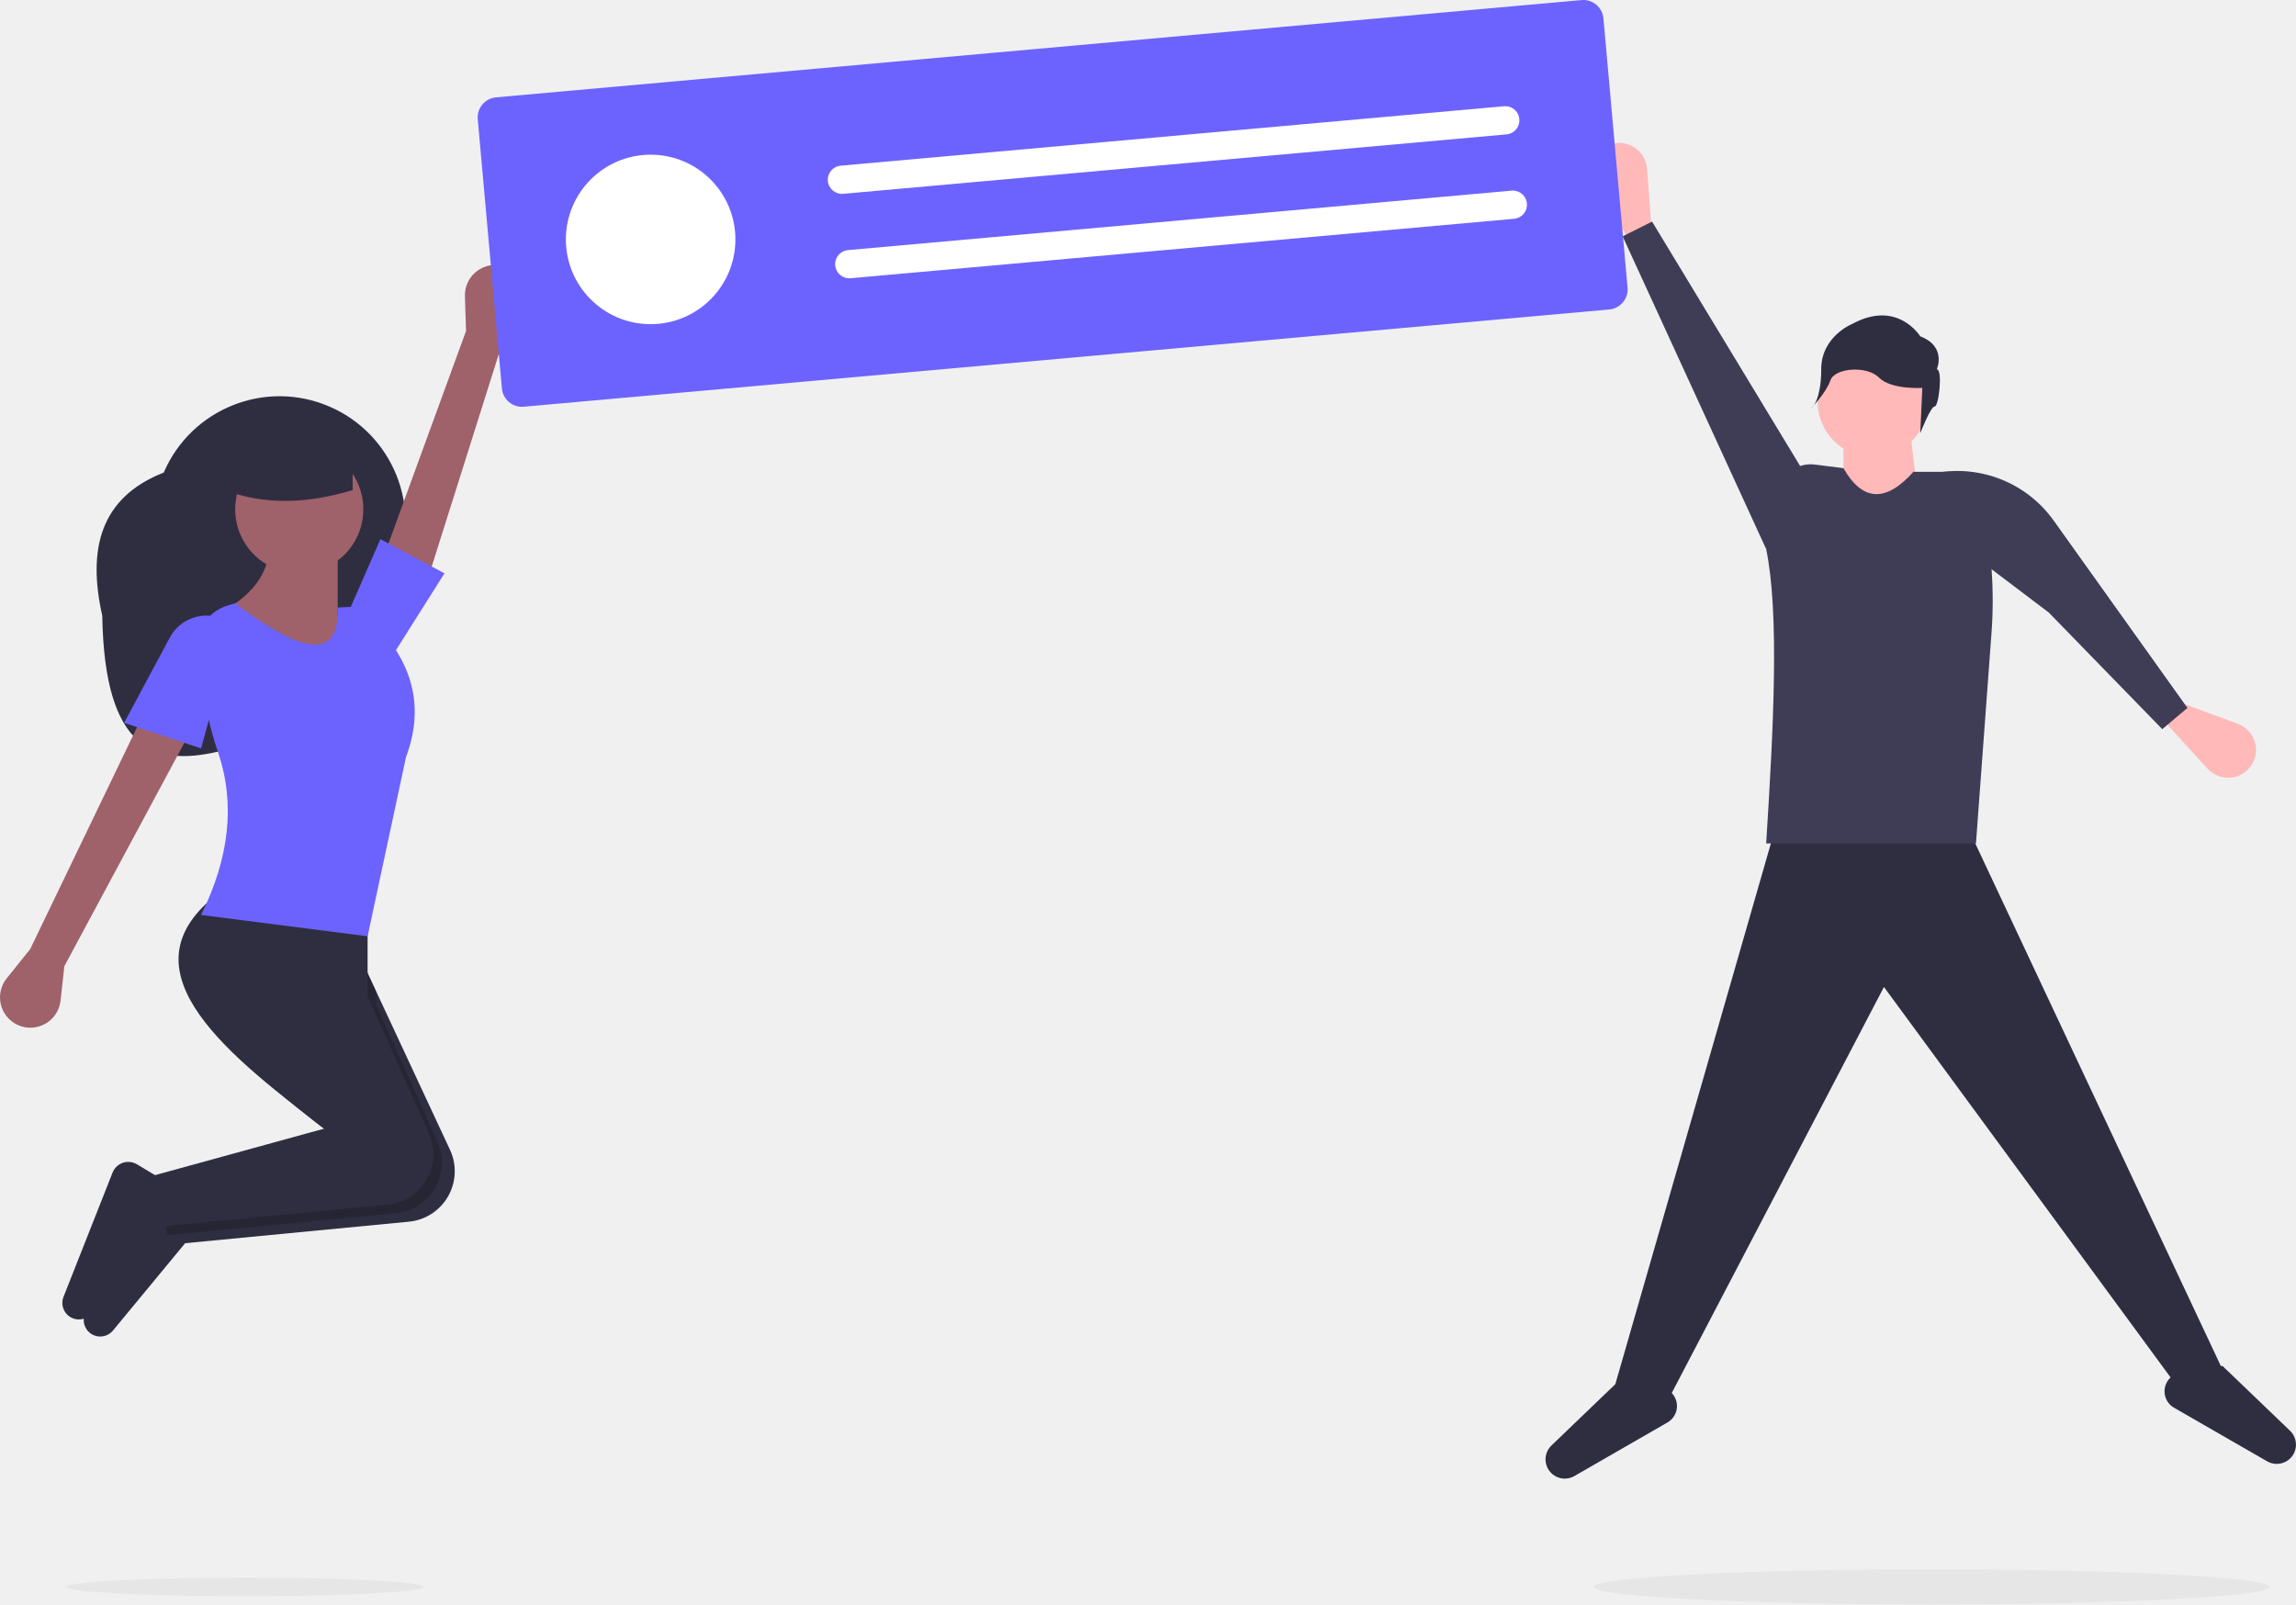
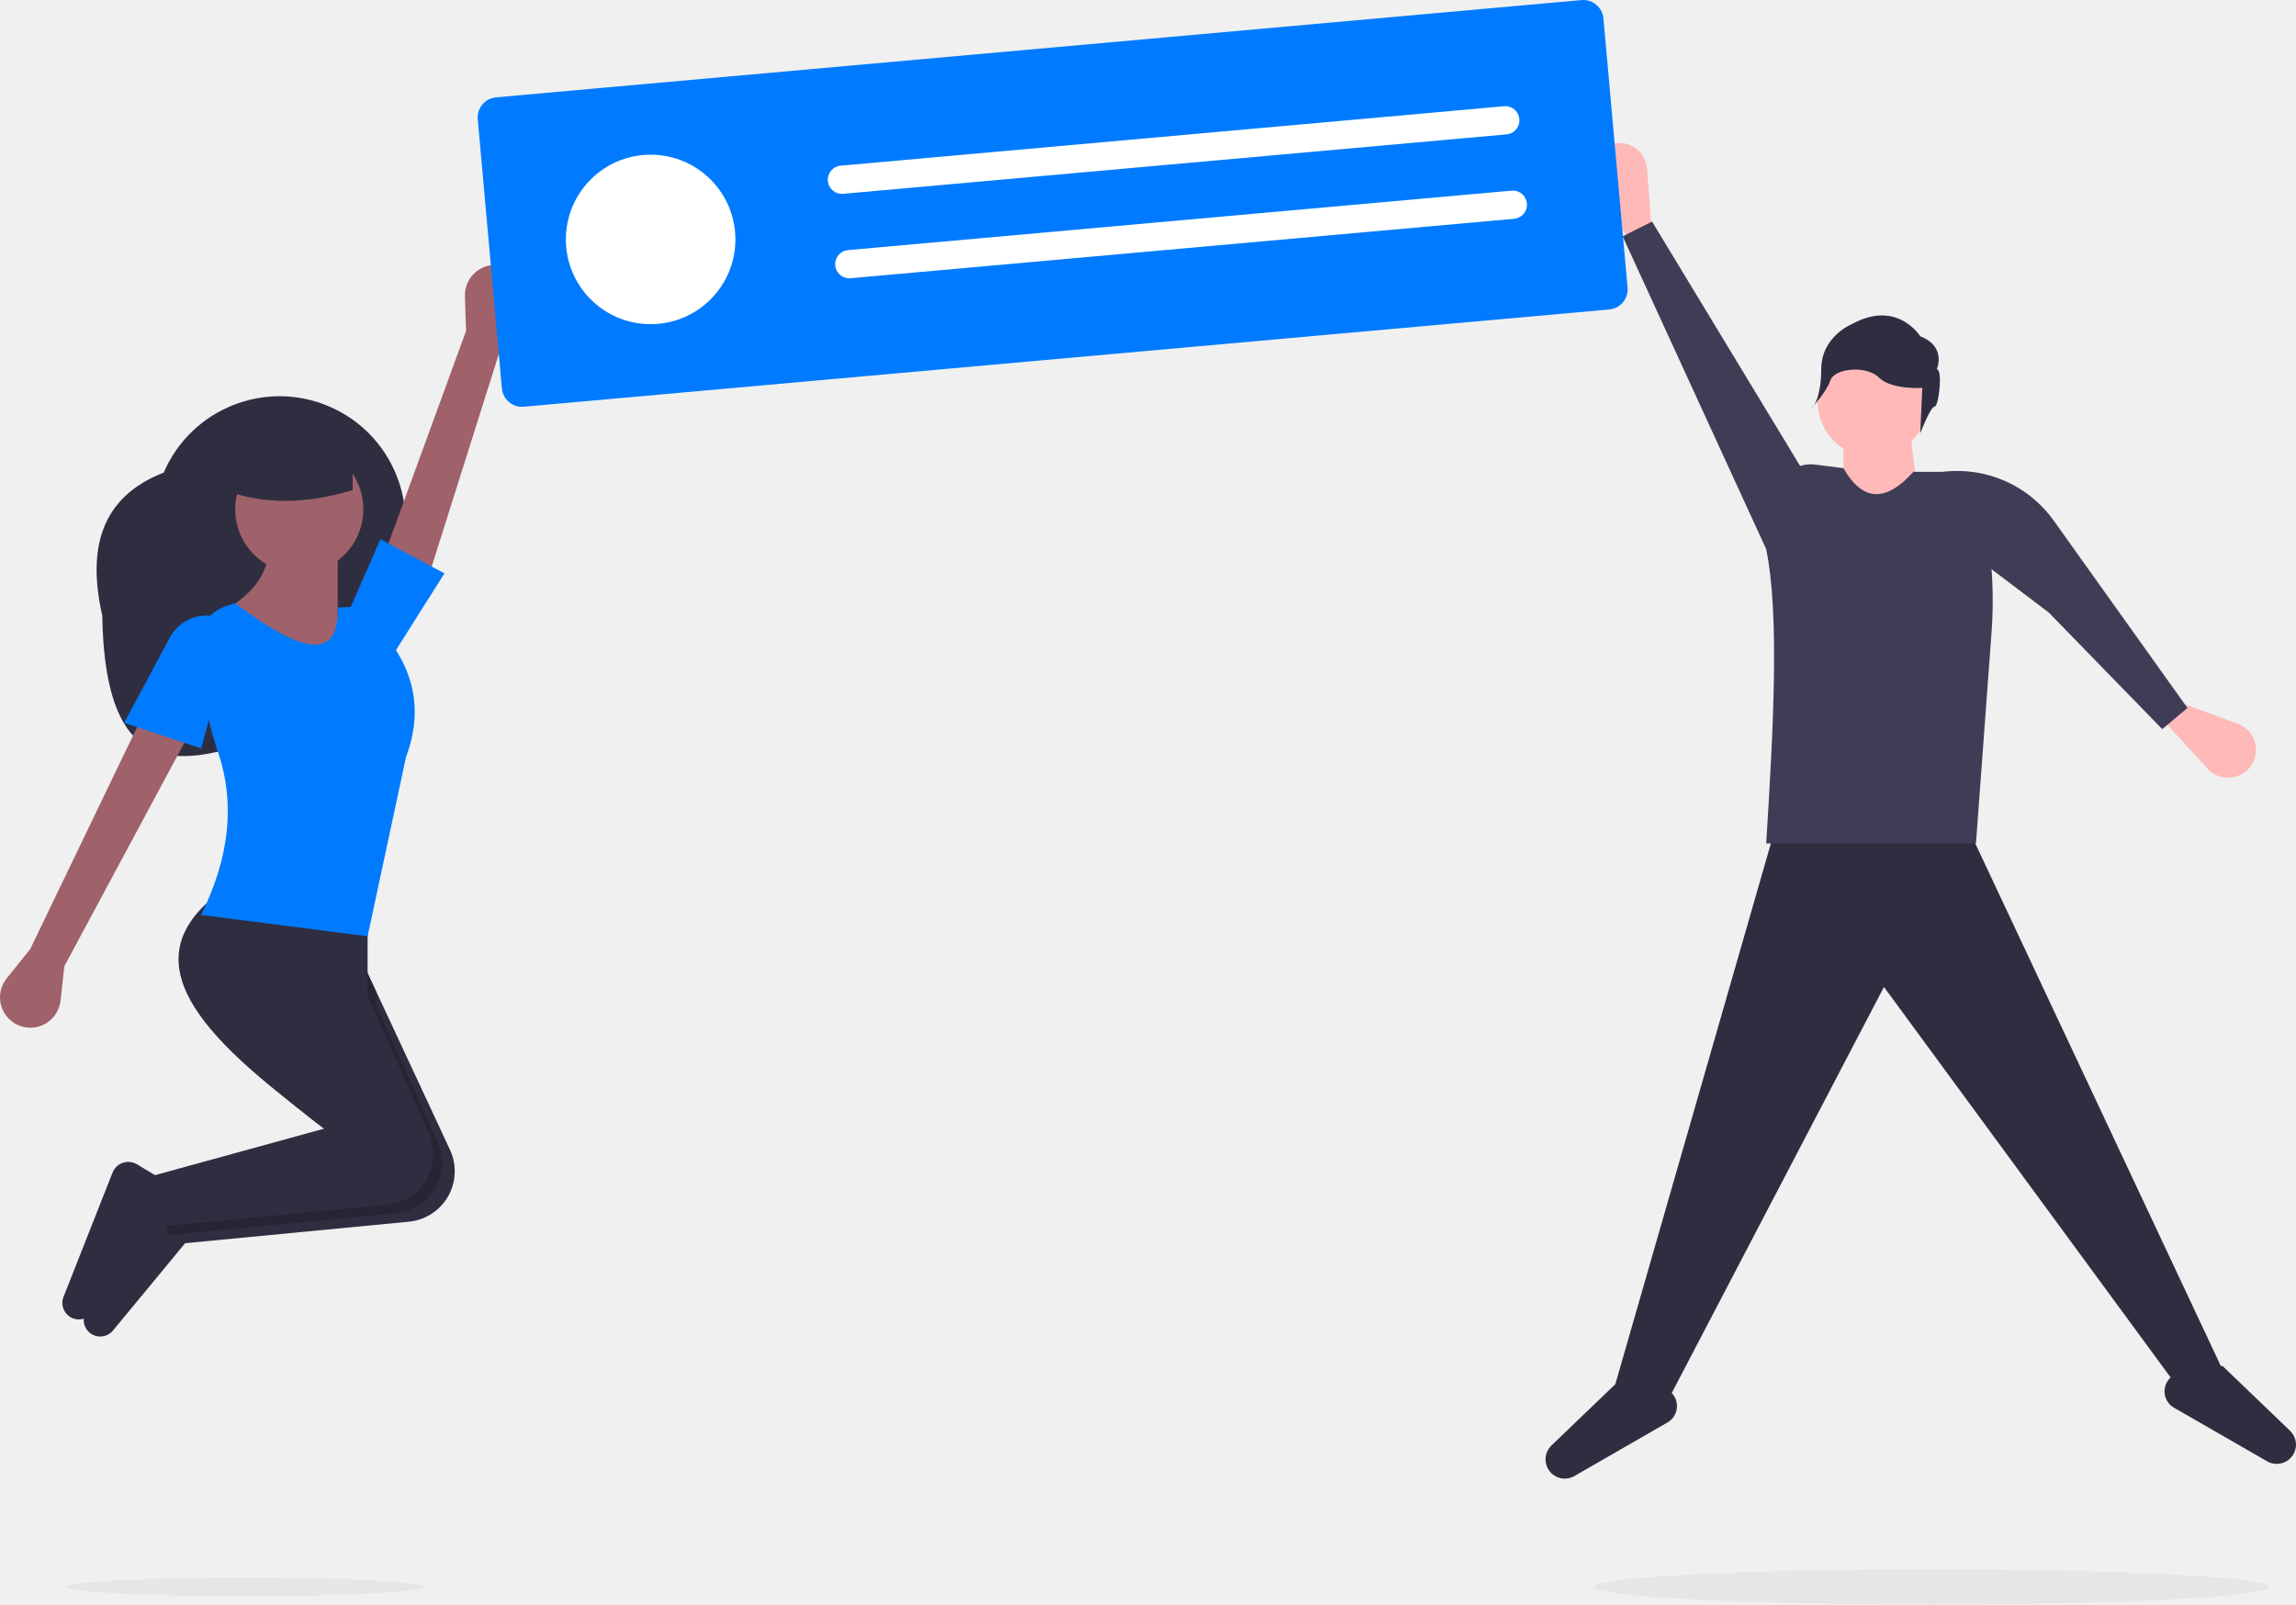
<svg xmlns="http://www.w3.org/2000/svg" id="a31e7729-94ce-4b70-883a-94bdaa3e886c" data-name="Layer 1" width="951.571" height="665.128" viewBox="0 0 951.571 665.128">
  <path d="M166.6,372.686c.91,56.174,21.905,62.255,47.689,56.397,29.454-6.693,53.63-27.671,65.545-55.427l8.217-19.142a52.217,52.217,0,0,0-27.384-68.58l-0,0a52.217,52.217,0,0,0-68.58,27.384C165.643,323.705,160.421,345.209,166.6,372.686Z" transform="translate(-124.2146 -117.4361)" fill="#2f2e41" />
  <path d="M332.389,259.626l7.914-13.391a12.58,12.58,0,0,0-7.109-18.417h0a12.58,12.58,0,0,0-16.295,12.423l.465,14.395-37.191,101.921,20.281,4.234Z" transform="translate(-124.2146 -117.4361)" fill="#9f616a" />
  <path d="M136.73,510.879l-9.741,12.127a12.58,12.58,0,0,0,4.412,19.242l0,0a12.58,12.58,0,0,0,17.898-9.975l1.59-14.314,51.332-95.583-19.471-7.08Z" transform="translate(-124.2146 -117.4361)" fill="#9f616a" />
  <path d="M196.912,611.773l1.434,17.223.336,4.018,95.335-9.169a21.02,21.02,0,0,0,16.833-29.471L280.105,528.368l-10.62-22.798-46.021-10.62c-37.95,29.047-3.806,61.102,39.154,93.53q2.522,1.912,5.098,3.823Z" transform="translate(-124.2146 -117.4361)" fill="#2f2e41" />
  <path d="M164.789,671.411h0a6.85,6.85,0,0,0,6.249-2.418l31.185-37.75-1.77-17.701-10.633-6.38a6.987,6.987,0,0,0-10.094,3.426l-20.34,51.527A6.85,6.85,0,0,0,164.789,671.411Z" transform="translate(-124.2146 -117.4361)" fill="#2f2e41" />
  <path d="M191.602,608.232l1.77,21.241,4.974-.478,90.361-8.691a21.02,21.02,0,0,0,16.833-29.471L280.105,533.89v-5.523l-10.62-22.798-46.021-10.62c-37.95,29.047-3.806,61.102,39.154,93.53l-.212.283Z" transform="translate(-124.2146 -117.4361)" opacity="0.2" />
  <path d="M155.938,664.331h0a6.85,6.85,0,0,0,6.249-2.418L193.372,624.163l-1.77-17.701-10.633-6.38a6.987,6.987,0,0,0-10.094,3.426L150.536,655.035A6.85,6.85,0,0,0,155.938,664.331Z" transform="translate(-124.2146 -117.4361)" fill="#2f2e41" />
  <path d="M188.062,604.692l1.77,21.241,95.335-9.171A21.023,21.023,0,0,0,302.008,587.294L276.565,530.35V498.489l-61.952-10.62c-39.443,30.187-1.012,63.627,44.251,97.353Z" transform="translate(-124.2146 -117.4361)" fill="#2f2e41" />
  <circle cx="124.029" cy="211.127" r="26.551" fill="#9f616a" />
  <path d="M212.843,372.815,250.014,397.596l31.861-7.08L264.174,372.815V346.264l-28.321-1.77C235.259,355.097,229.184,364.799,212.843,372.815Z" transform="translate(-124.2146 -117.4361)" fill="#9f616a" />
-   <path d="M207.533,496.719l69.032,8.85,15.931-74.342c7.401-19.734,3.155-37.168-10.547-52.737a11.824,11.824,0,0,0-11.236-9.5l-6.537.285c.74,23.476-16.556,17.821-42.481-1.77l-3.13.939a17.583,17.583,0,0,0-12.341,19.418l2.854,19.268a131.83,131.83,0,0,0,5.619,22.465C221.773,450.748,219.244,473.14,207.533,496.719Z" transform="translate(-124.2146 -117.4361)" fill="#6c63ff" />
-   <path d="M175.672,417.066l31.861,10.62,14.16-51.332-4.797-2.181a17.204,17.204,0,0,0-22.285,7.538Z" transform="translate(-124.2146 -117.4361)" fill="#6c63ff" />
-   <polygon points="145.27 251.839 162.971 271.309 184.211 237.678 157.66 223.518 145.27 251.839" fill="#6c63ff" />
+   <path d="M207.533,496.719l69.032,8.85,15.931-74.342c7.401-19.734,3.155-37.168-10.547-52.737a11.824,11.824,0,0,0-11.236-9.5l-6.537.285c.74,23.476-16.556,17.821-42.481-1.77l-3.13.939a17.583,17.583,0,0,0-12.341,19.418l2.854,19.268a131.83,131.83,0,0,0,5.619,22.465C221.773,450.748,219.244,473.14,207.533,496.719Z" transform="translate(-124.2146 -117.4361)" fill="#007bff" />
+   <path d="M175.672,417.066l31.861,10.62,14.16-51.332-4.797-2.181a17.204,17.204,0,0,0-22.285,7.538Z" transform="translate(-124.2146 -117.4361)" fill="#007bff" />
+   <polygon points="145.27 251.839 162.971 271.309 184.211 237.678 157.66 223.518 145.27 251.839" fill="#007bff" />
  <path d="M217.268,320.598c16.684,6.291,34.49,5.639,53.102,0V299.358H217.268Z" transform="translate(-124.2146 -117.4361)" fill="#2f2e41" />
  <polygon points="921.132 567.779 902.827 575.406 780.798 409.141 692.327 578.457 669.447 573.881 736.563 340.5 814.356 340.5 921.132 567.779" fill="#2f2e41" />
  <path d="M1069.903,724.001h0a7.976,7.976,0,0,1-6.078-.783l-38.603-22.226a7.833,7.833,0,0,1-1.63-12.327l3.45-3.45,18.304-1.525,27.982,26.863A7.976,7.976,0,0,1,1069.903,724.001Z" transform="translate(-124.2146 -117.4361)" fill="#2f2e41" />
  <path d="M770.63,730.103h0a7.976,7.976,0,0,0,6.078-.783l38.603-22.226a7.833,7.833,0,0,0,1.63-12.327l-3.45-3.45-18.304-1.525-27.982,26.863A7.976,7.976,0,0,0,770.63,730.103Z" transform="translate(-124.2146 -117.4361)" fill="#2f2e41" />
  <path d="M808.915,215.403l-7.627,4.576-15.805-25.683a11.551,11.551,0,0,1,7.458-17.357h0a11.551,11.551,0,0,1,13.899,10.45Z" transform="translate(-124.2146 -117.4361)" fill="#ffb9b9" />
  <path d="M1020.188,415.361l3.164-8.312,28.303,10.411a11.551,11.551,0,0,1,4.872,18.252l0,0a11.551,11.551,0,0,1-17.385.382Z" transform="translate(-124.2146 -117.4361)" fill="#ffb9b9" />
  <circle cx="776.222" cy="166.609" r="22.88" fill="#ffb9b9" />
  <polygon points="796.052 215.42 764.019 215.42 764.019 180.337 791.476 177.286 796.052 215.42" fill="#ffb9b9" />
  <path d="M943.147,467.088H856.201c3.066-48.512,5.494-95.393,0-122.029l5.056-24.267a13.672,13.672,0,0,1,15.081-10.778l11.896,1.487c8.056,14.163,17.793,14.027,28.982,1.525h14.329a14.365,14.365,0,0,1,14.362,14.65v0a181.465,181.465,0,0,1,3.687,52.081Z" transform="translate(-124.2146 -117.4361)" fill="#3f3d56" />
  <polygon points="672.497 97.967 684.7 91.866 750.291 200.167 731.987 227.623 672.497 97.967" fill="#3f3d56" />
  <path d="M1020.361,419.701l10.429-8.797-55.413-77.648a49.111,49.111,0,0,0-48.844-19.775l-1.748.321,20.953,36.668,27.597,20.894Z" transform="translate(-124.2146 -117.4361)" fill="#3f3d56" />
  <path d="M926.898,270.538s4.275-9.406-6.841-13.681c0,0-9.406-15.392-28.218-5.131,0,0-12.826,5.131-12.826,18.812s-4.275,16.247-4.275,16.247,6.367-6.532,8.077-11.662,15.01-6.295,20.141-1.164,17.957,4.275,17.957,4.275l-.855,18.812s4.275-11.116,5.986-11.116S929.463,270.538,926.898,270.538Z" transform="translate(-124.2146 -117.4361)" fill="#2f2e41" />
  <ellipse cx="800.571" cy="657.836" rx="140" ry="7.292" fill="#e6e6e6" />
  <ellipse cx="101.571" cy="657.836" rx="74" ry="3.854" fill="#e6e6e6" />
-   <path d="M791.169,245.725,341.3,286.044a8.374,8.374,0,0,1-9.078-7.584L322.221,166.866a8.374,8.374,0,0,1,7.584-9.078l449.869-40.319a8.374,8.374,0,0,1,9.078,7.584l10.001,111.593A8.374,8.374,0,0,1,791.169,245.725Z" transform="translate(-124.2146 -117.4361)" fill="#6c63ff" />
+   <path d="M791.169,245.725,341.3,286.044a8.374,8.374,0,0,1-9.078-7.584L322.221,166.866a8.374,8.374,0,0,1,7.584-9.078l449.869-40.319a8.374,8.374,0,0,1,9.078,7.584l10.001,111.593A8.374,8.374,0,0,1,791.169,245.725Z" transform="translate(-124.2146 -117.4361)" fill="#007bff" />
  <circle cx="269.655" cy="99.253" r="35.13" fill="#fff" />
  <path d="M472.588,186.12a5.855,5.855,0,0,0,1.045,11.663L748.553,173.144a5.855,5.855,0,1,0-1.045-11.663Z" transform="translate(-124.2146 -117.4361)" fill="#fff" />
  <path d="M475.724,221.11a5.855,5.855,0,1,0,1.045,11.663L751.689,208.134a5.855,5.855,0,1,0-1.045-11.663Z" transform="translate(-124.2146 -117.4361)" fill="#fff" />
</svg>
